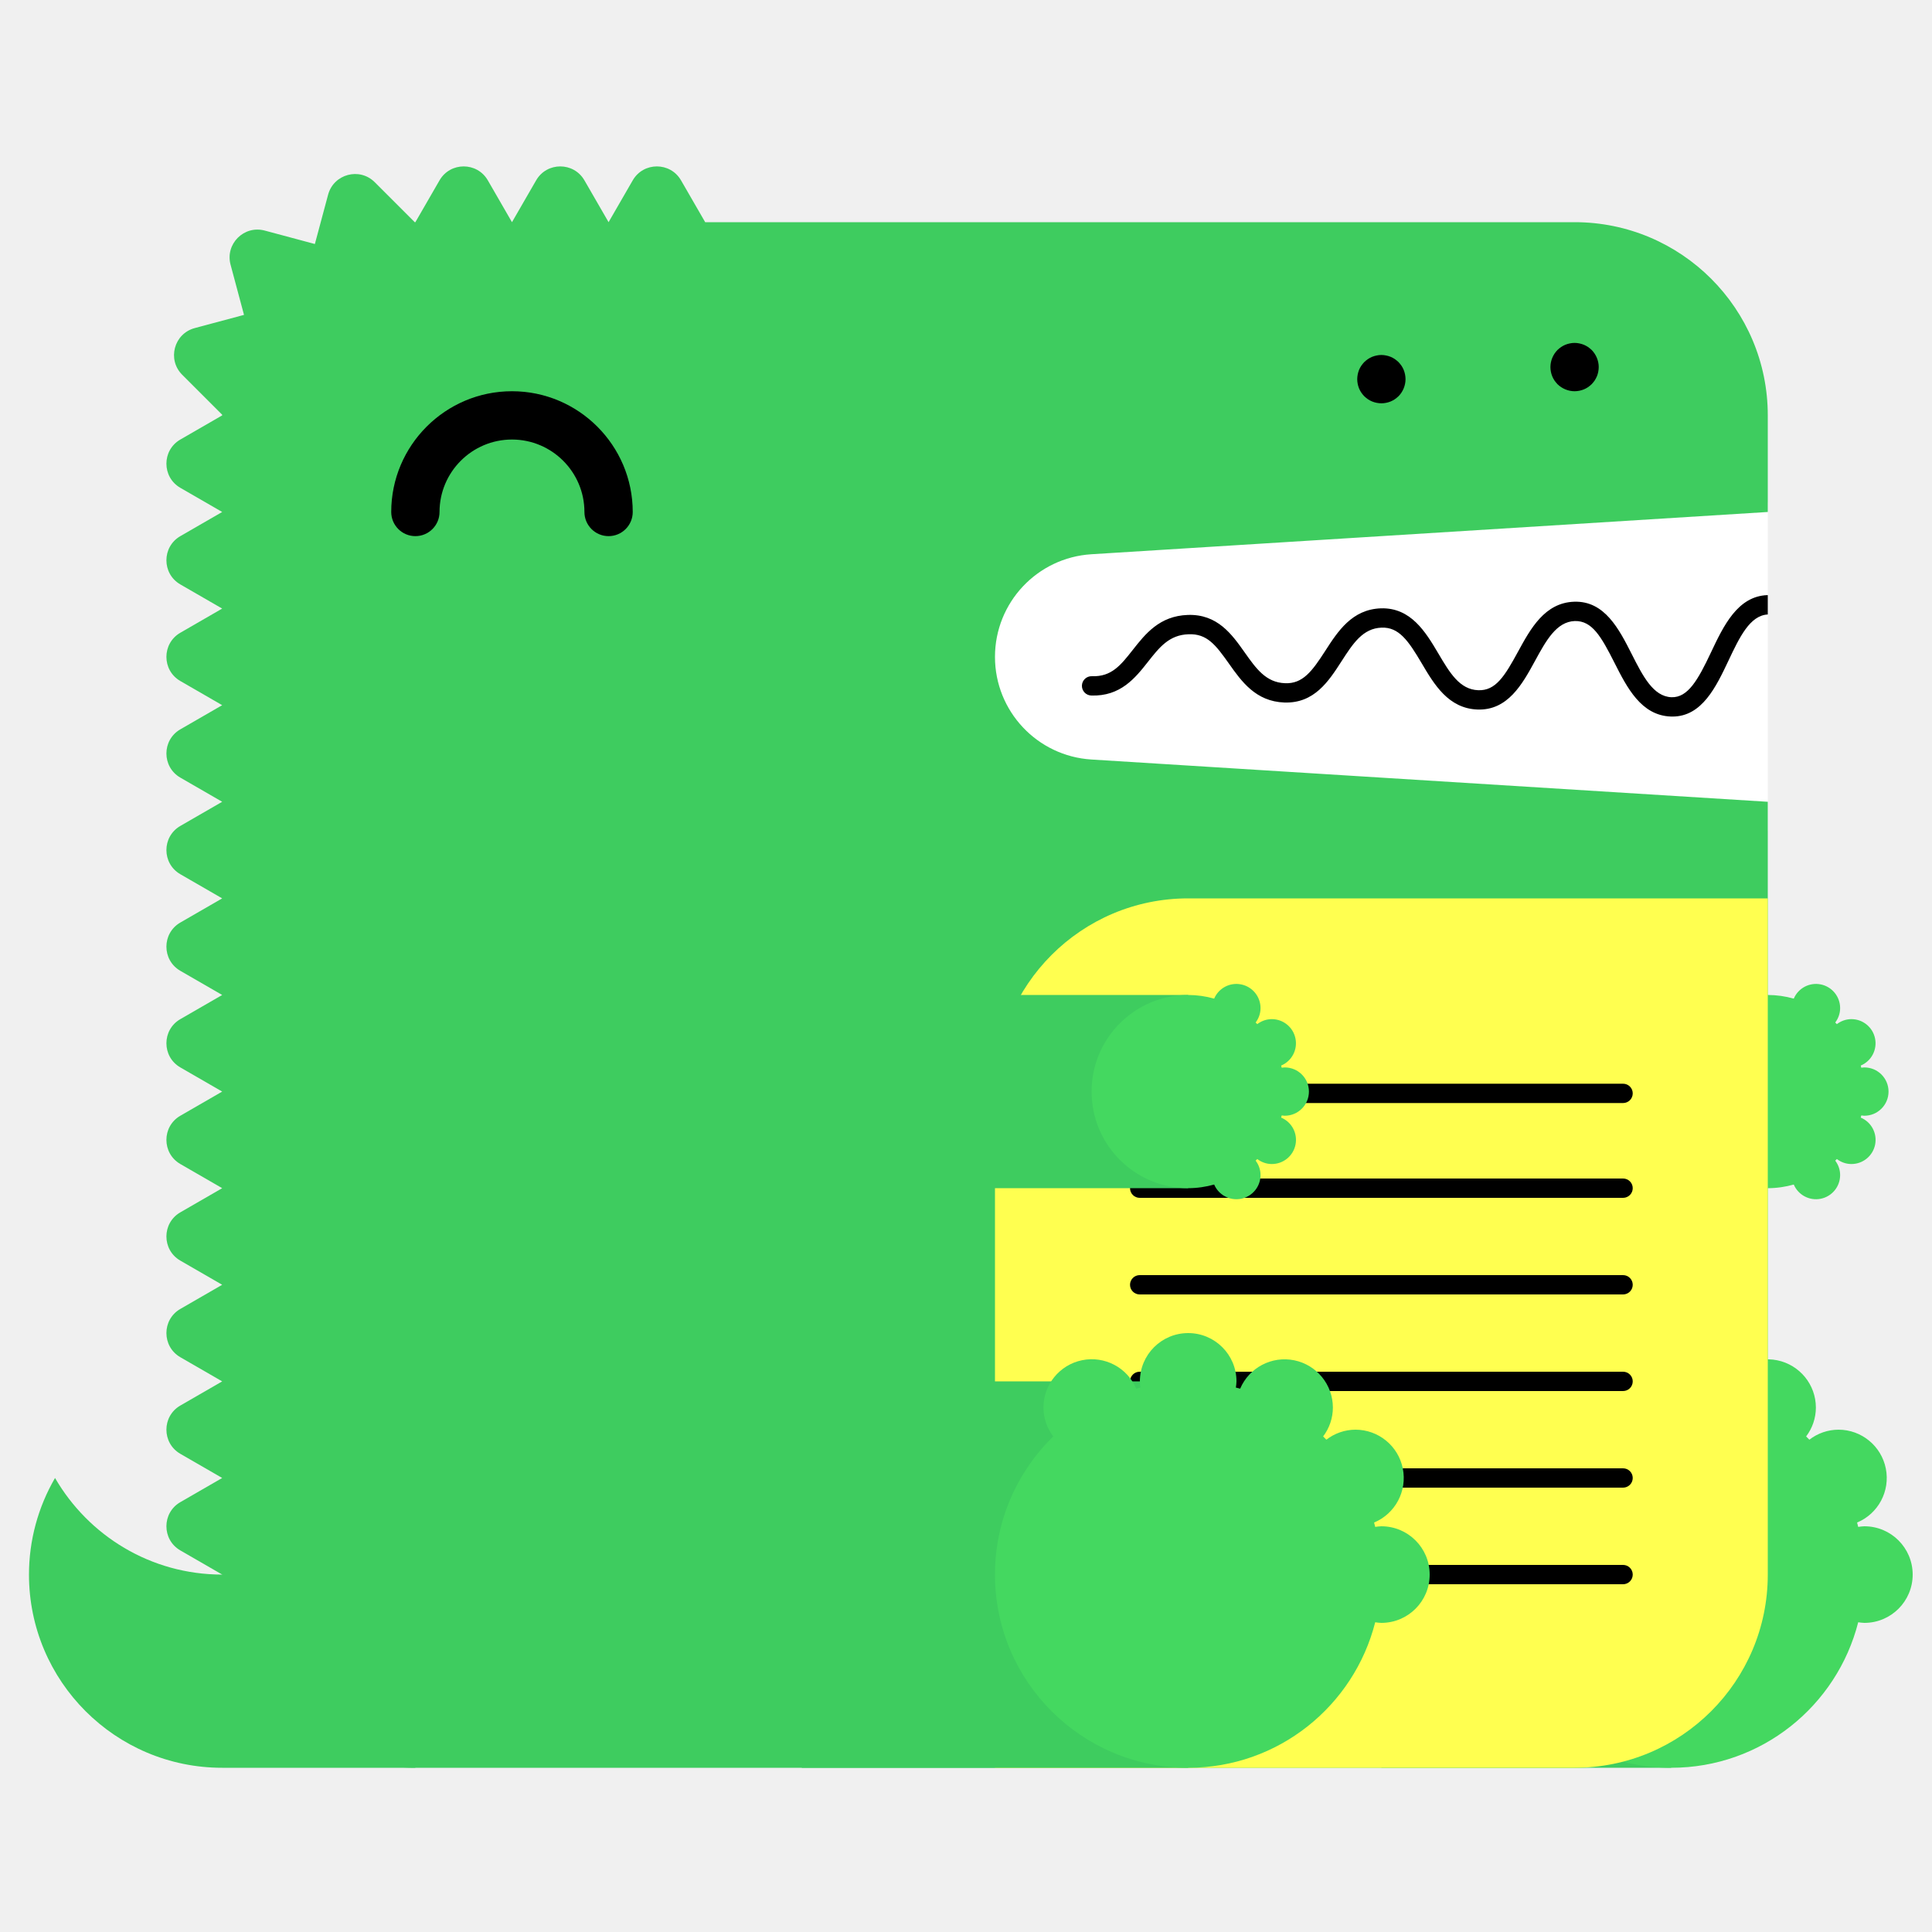
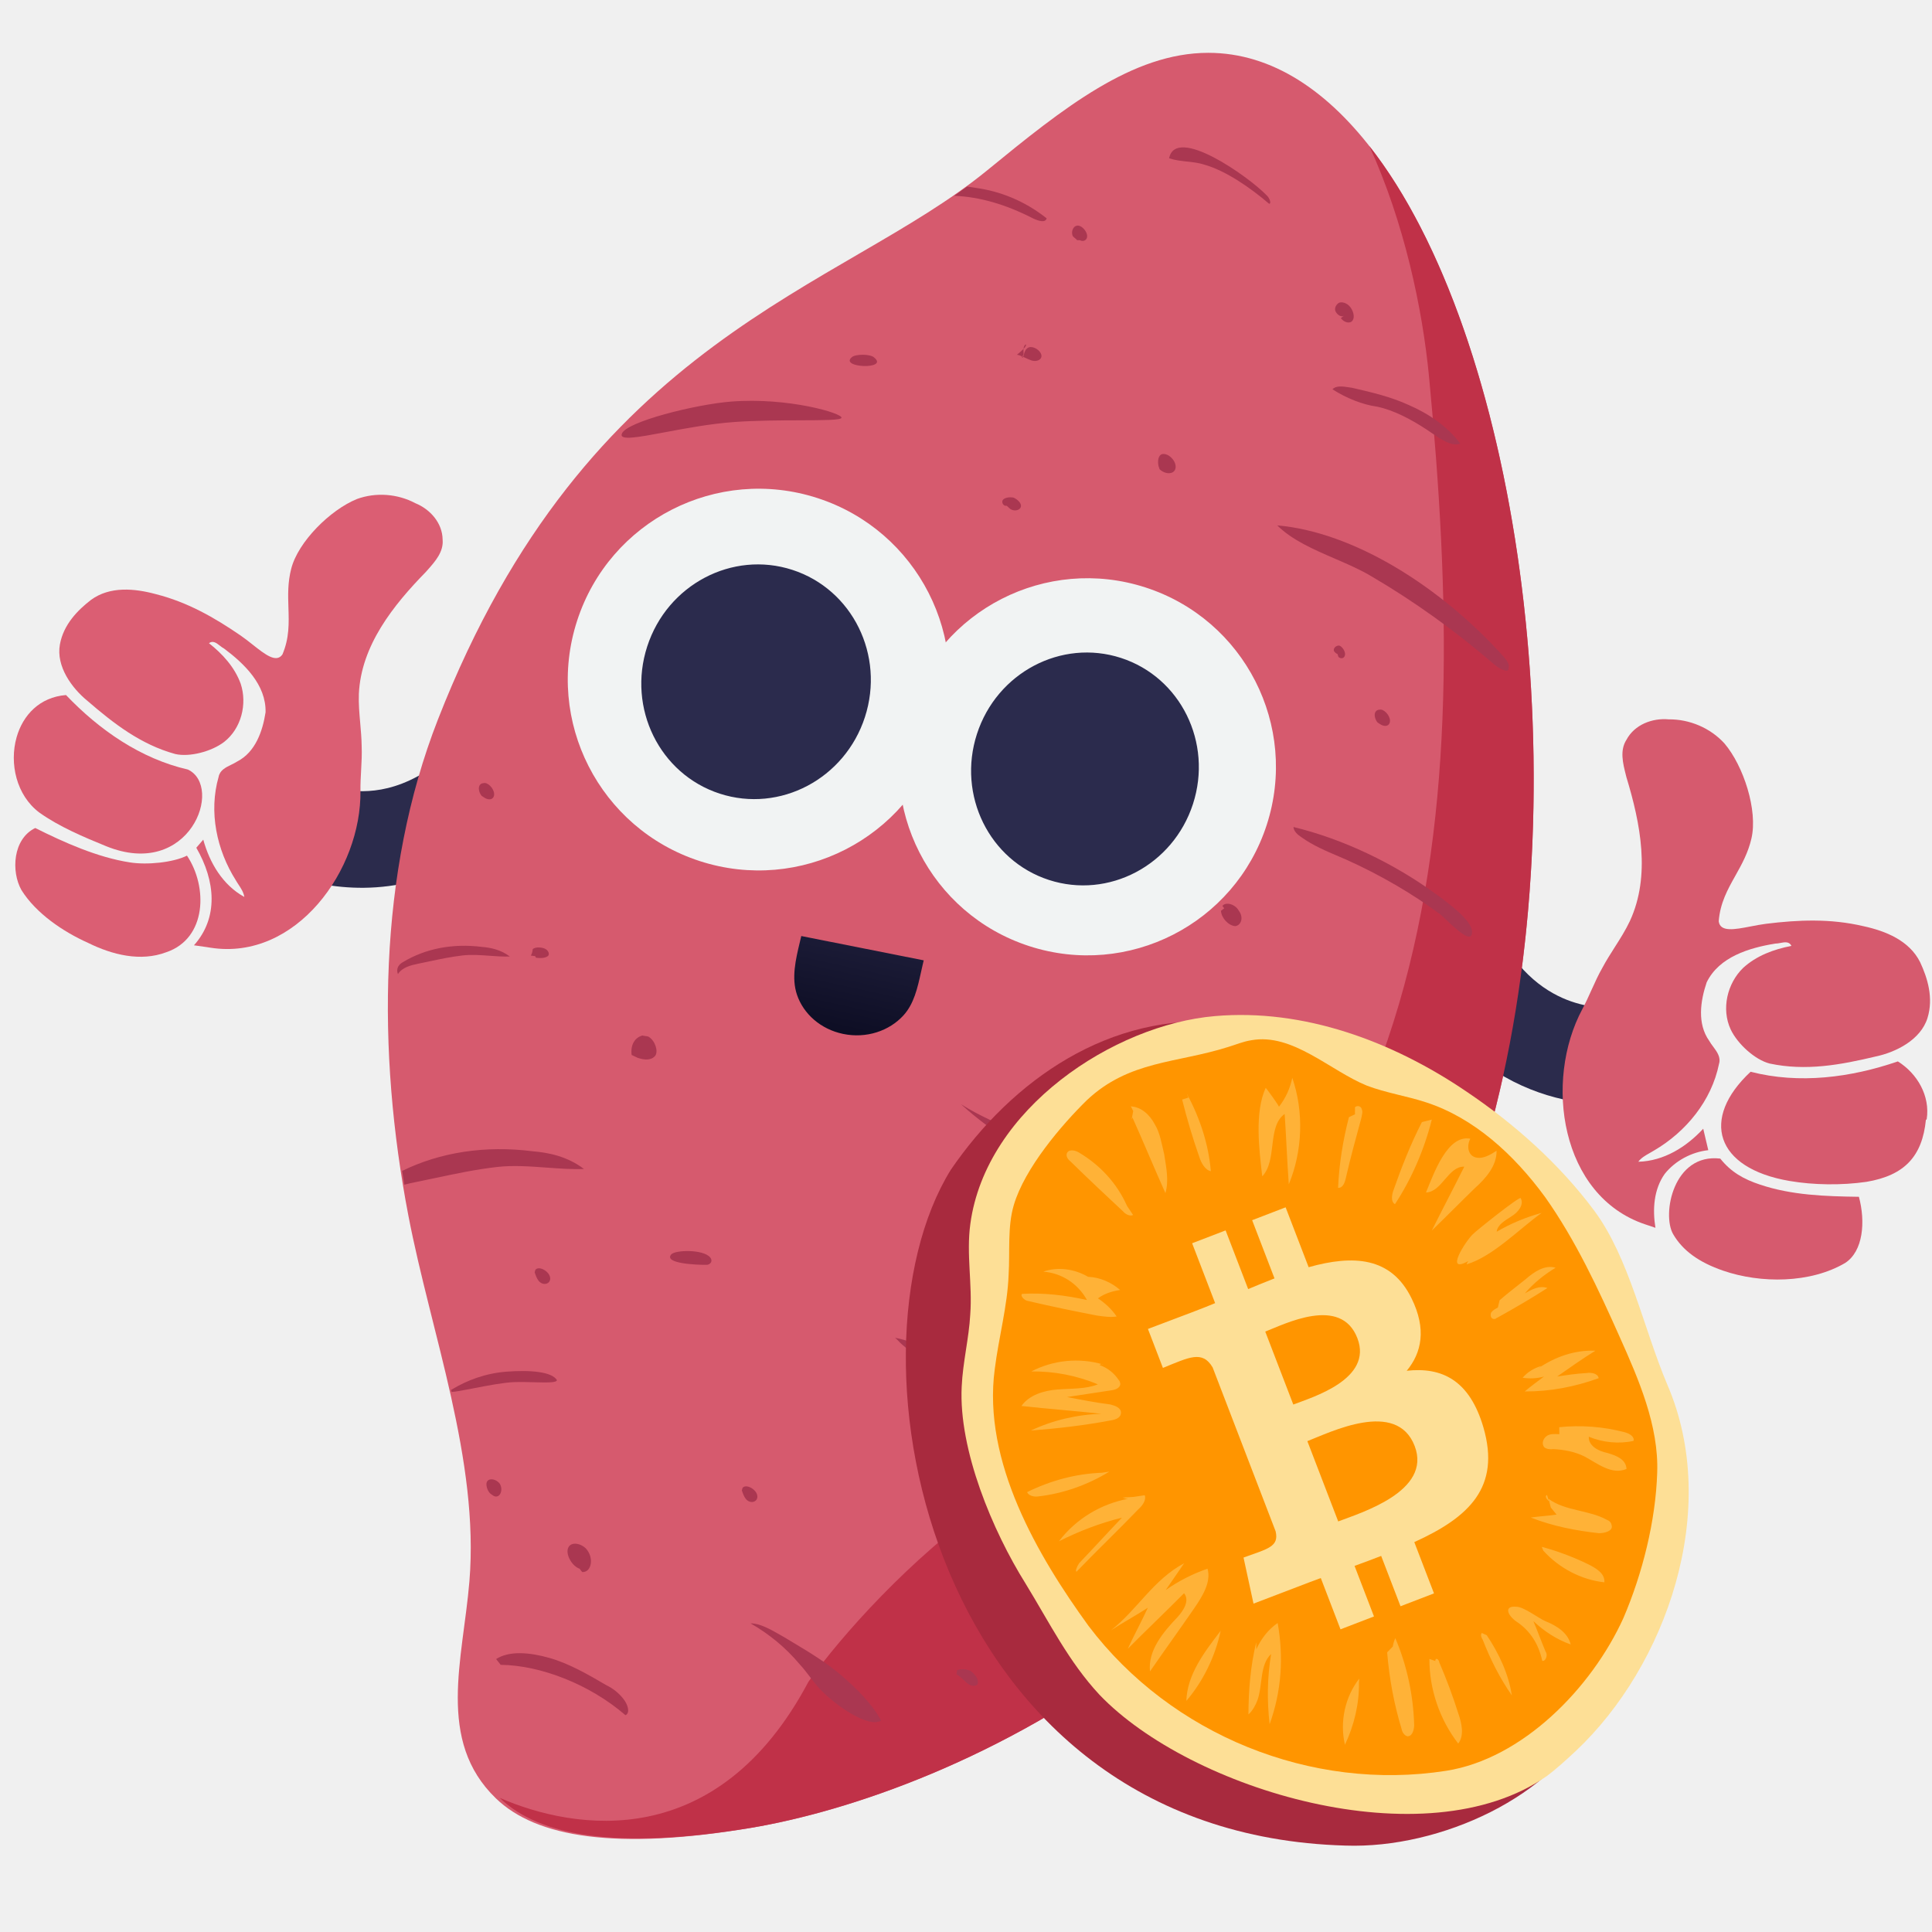
- <svg xmlns="http://www.w3.org/2000/svg" width="200" height="200" viewBox="0 0 200 200">
-   <g fill="none" fill-rule="evenodd">
-     <path fill="#FFF" d="M99 52h84v34H99z" />
-     <path d="M23 163c-7.398 0-13.843-4.027-17.303-10A19.886 19.886 0 0 0 3 163c0 11.046 8.954 20 20 20h20v-20H23z" fill="#3ECC5F" />
-     <path d="M112.98 57.376L183 53V43c0-11.046-8.954-20-20-20H73l-2.5-4.33c-1.112-1.925-3.889-1.925-5 0L63 23l-2.5-4.33c-1.111-1.925-3.889-1.925-5 0L53 23l-2.5-4.33c-1.111-1.925-3.889-1.925-5 0L43 23c-.022 0-.042.003-.065.003l-4.142-4.141c-1.57-1.571-4.252-.853-4.828 1.294l-1.369 5.104-5.192-1.392c-2.148-.575-4.111 1.389-3.535 3.536l1.39 5.193-5.102 1.367c-2.148.576-2.867 3.259-1.296 4.83l4.142 4.142c0 .021-.003.042-.003.064l-4.33 2.5c-1.925 1.111-1.925 3.889 0 5L23 53l-4.33 2.5c-1.925 1.111-1.925 3.889 0 5L23 63l-4.33 2.5c-1.925 1.111-1.925 3.889 0 5L23 73l-4.33 2.5c-1.925 1.111-1.925 3.889 0 5L23 83l-4.33 2.5c-1.925 1.111-1.925 3.889 0 5L23 93l-4.33 2.5c-1.925 1.111-1.925 3.889 0 5L23 103l-4.33 2.5c-1.925 1.111-1.925 3.889 0 5L23 113l-4.33 2.5c-1.925 1.111-1.925 3.889 0 5L23 123l-4.33 2.5c-1.925 1.111-1.925 3.889 0 5L23 133l-4.33 2.5c-1.925 1.111-1.925 3.889 0 5L23 143l-4.33 2.5c-1.925 1.111-1.925 3.889 0 5L23 153l-4.33 2.5c-1.925 1.111-1.925 3.889 0 5L23 163c0 11.046 8.954 20 20 20h120c11.046 0 20-8.954 20-20V83l-70.02-4.376A10.645 10.645 0 0 1 103 68c0-5.621 4.37-10.273 9.98-10.624" fill="#3ECC5F" />
-     <path fill="#3ECC5F" d="M143 183h30v-40h-30z" />
-     <path d="M193 158c-.219 0-.428.037-.639.064-.038-.15-.074-.301-.116-.451A5 5 0 0 0 190.32 148a4.96 4.96 0 0 0-3.016 1.036 26.531 26.531 0 0 0-.335-.336 4.955 4.955 0 0 0 1.011-2.987 5 5 0 0 0-9.599-1.959c-.148-.042-.297-.077-.445-.115.027-.211.064-.42.064-.639a5 5 0 0 0-5-5 5 5 0 0 0-5 5c0 .219.037.428.064.639-.148.038-.297.073-.445.115a4.998 4.998 0 0 0-9.599 1.959c0 1.125.384 2.151 1.011 2.987-3.717 3.632-6.031 8.693-6.031 14.3 0 11.046 8.954 20 20 20 9.339 0 17.16-6.41 19.361-15.064.211.027.42.064.639.064a5 5 0 0 0 5-5 5 5 0 0 0-5-5" fill="#44D860" />
-     <path fill="#3ECC5F" d="M153 123h30v-20h-30z" />
-     <path d="M193 115.5a2.5 2.5 0 1 0 0-5c-.109 0-.214.019-.319.032-.02-.075-.037-.15-.058-.225a2.501 2.501 0 0 0-.963-4.807c-.569 0-1.088.197-1.508.518a6.653 6.653 0 0 0-.168-.168c.314-.417.506-.931.506-1.494a2.5 2.5 0 0 0-4.8-.979A9.987 9.987 0 0 0 183 103c-5.522 0-10 4.478-10 10s4.478 10 10 10c.934 0 1.833-.138 2.69-.377a2.5 2.5 0 0 0 4.8-.979c0-.563-.192-1.077-.506-1.494.057-.055.113-.111.168-.168.42.321.939.518 1.508.518a2.5 2.5 0 0 0 .963-4.807c.021-.074.038-.15.058-.225.105.013.21.032.319.032" fill="#44D860" />
-     <path d="M63 55.5a2.5 2.5 0 0 1-2.5-2.5c0-4.136-3.364-7.5-7.5-7.5s-7.5 3.364-7.5 7.5a2.5 2.5 0 1 1-5 0c0-6.893 5.607-12.5 12.5-12.5S65.5 46.107 65.5 53a2.5 2.5 0 0 1-2.5 2.5" fill="#000" />
-     <path d="M103 183h60c11.046 0 20-8.954 20-20V93h-60c-11.046 0-20 8.954-20 20v70z" fill="#FFFF50" />
-     <path d="M168.02 124h-50.04a1 1 0 1 1 0-2h50.04a1 1 0 1 1 0 2m0 20h-50.04a1 1 0 1 1 0-2h50.04a1 1 0 1 1 0 2m0 20h-50.04a1 1 0 1 1 0-2h50.04a1 1 0 1 1 0 2m0-49.814h-50.04a1 1 0 1 1 0-2h50.04a1 1 0 1 1 0 2m0 19.814h-50.04a1 1 0 1 1 0-2h50.04a1 1 0 1 1 0 2m0 20h-50.04a1 1 0 1 1 0-2h50.04a1 1 0 1 1 0 2M183 61.611c-.012 0-.022-.006-.034-.005-3.09.105-4.552 3.196-5.842 5.923-1.346 2.85-2.387 4.703-4.093 4.647-1.889-.068-2.969-2.202-4.113-4.46-1.314-2.594-2.814-5.536-5.963-5.426-3.046.104-4.513 2.794-5.807 5.167-1.377 2.528-2.314 4.065-4.121 3.994-1.927-.07-2.951-1.805-4.136-3.813-1.321-2.236-2.848-4.75-5.936-4.664-2.994.103-4.465 2.385-5.763 4.4-1.373 2.13-2.335 3.428-4.165 3.351-1.973-.07-2.992-1.51-4.171-3.177-1.324-1.873-2.816-3.993-5.895-3.89-2.928.1-4.399 1.97-5.696 3.618-1.232 1.564-2.194 2.802-4.229 2.724a1 1 0 0 0-.072 2c3.017.101 4.545-1.8 5.872-3.487 1.177-1.496 2.193-2.787 4.193-2.855 1.926-.082 2.829 1.115 4.195 3.045 1.297 1.834 2.769 3.914 5.731 4.021 3.103.104 4.596-2.215 5.918-4.267 1.182-1.834 2.202-3.417 4.15-3.484 1.793-.067 2.769 1.35 4.145 3.681 1.297 2.197 2.766 4.686 5.787 4.796 3.125.108 4.634-2.62 5.949-5.035 1.139-2.088 2.214-4.06 4.119-4.126 1.793-.042 2.728 1.595 4.111 4.33 1.292 2.553 2.757 5.445 5.825 5.556l.169.003c3.064 0 4.518-3.075 5.805-5.794 1.139-2.41 2.217-4.68 4.067-4.773v-2z" fill="#000" />
-     <path fill="#3ECC5F" d="M83 183h40v-40H83z" />
-     <path d="M143 158c-.219 0-.428.037-.639.064-.038-.15-.074-.301-.116-.451A5 5 0 0 0 140.32 148a4.96 4.96 0 0 0-3.016 1.036 26.531 26.531 0 0 0-.335-.336 4.955 4.955 0 0 0 1.011-2.987 5 5 0 0 0-9.599-1.959c-.148-.042-.297-.077-.445-.115.027-.211.064-.42.064-.639a5 5 0 0 0-5-5 5 5 0 0 0-5 5c0 .219.037.428.064.639-.148.038-.297.073-.445.115a4.998 4.998 0 0 0-9.599 1.959c0 1.125.384 2.151 1.011 2.987-3.717 3.632-6.031 8.693-6.031 14.3 0 11.046 8.954 20 20 20 9.339 0 17.16-6.41 19.361-15.064.211.027.42.064.639.064a5 5 0 0 0 5-5 5 5 0 0 0-5-5" fill="#44D860" />
-     <path fill="#3ECC5F" d="M83 123h40v-20H83z" />
-     <path d="M133 115.5a2.5 2.5 0 1 0 0-5c-.109 0-.214.019-.319.032-.02-.075-.037-.15-.058-.225a2.501 2.501 0 0 0-.963-4.807c-.569 0-1.088.197-1.508.518a6.653 6.653 0 0 0-.168-.168c.314-.417.506-.931.506-1.494a2.5 2.5 0 0 0-4.8-.979A9.987 9.987 0 0 0 123 103c-5.522 0-10 4.478-10 10s4.478 10 10 10c.934 0 1.833-.138 2.69-.377a2.5 2.5 0 0 0 4.8-.979c0-.563-.192-1.077-.506-1.494.057-.055.113-.111.168-.168.42.321.939.518 1.508.518a2.5 2.5 0 0 0 .963-4.807c.021-.074.038-.15.058-.225.105.013.21.032.319.032" fill="#44D860" />
-     <path d="M143 41.75c-.16 0-.33-.02-.49-.05a2.52 2.52 0 0 1-.47-.14c-.15-.06-.29-.14-.431-.23-.13-.09-.259-.2-.38-.31-.109-.12-.219-.24-.309-.38s-.17-.28-.231-.43a2.619 2.619 0 0 1-.189-.96c0-.16.02-.33.05-.49.03-.16.08-.31.139-.47.061-.15.141-.29.231-.43.09-.13.2-.26.309-.38.121-.11.25-.22.38-.31.141-.09.281-.17.431-.23.149-.06.31-.11.47-.14.32-.07.65-.07.98 0 .159.03.32.08.47.14.149.06.29.14.43.23.13.09.259.2.38.31.11.12.22.25.31.38.09.14.17.28.23.43.06.16.11.31.14.47.029.16.05.33.05.49 0 .66-.271 1.31-.73 1.77-.121.11-.25.22-.38.31-.14.09-.281.17-.43.23a2.565 2.565 0 0 1-.96.19m20-1.25c-.66 0-1.3-.27-1.771-.73a3.802 3.802 0 0 1-.309-.38c-.09-.14-.17-.28-.231-.43a2.619 2.619 0 0 1-.189-.96c0-.66.27-1.3.729-1.77.121-.11.25-.22.38-.31.141-.09.281-.17.431-.23.149-.06.31-.11.47-.14.32-.07.66-.07.98 0 .159.03.32.08.47.14.149.06.29.14.43.23.13.09.259.2.38.31.459.47.73 1.11.73 1.77 0 .16-.021.33-.05.49-.03.16-.08.32-.14.47-.07.15-.14.29-.23.43-.09.13-.2.26-.31.38-.121.11-.25.22-.38.31-.14.09-.281.17-.43.23a2.565 2.565 0 0 1-.96.19" fill="#000" />
+ <svg xmlns="http://www.w3.org/2000/svg" width="140" height="140" viewBox="0 0 140 140" fill="none">
+   <g clip-path="url(#clip0_358_1265)">
+     <path fill-rule="evenodd" clip-rule="evenodd" d="M21.153 56.166C20.637 55.983 19.979 55.752 19.347 55.606L17.765 62.425C17.955 62.469 18.253 62.565 18.817 62.765C18.89 62.79 18.967 62.818 19.047 62.846C19.52 63.014 20.108 63.224 20.737 63.42C22.23 63.888 24.157 64.355 26.376 64.332C31.059 64.284 36.109 62.079 41.068 55.778L35.566 51.449C31.645 56.433 28.458 57.311 26.304 57.333C25.104 57.345 23.96 57.094 22.828 56.74C22.338 56.587 21.889 56.427 21.414 56.258C21.328 56.228 21.241 56.197 21.153 56.166Z" fill="#2B2B4C" />
+     <path d="M30.1 36.465C28.806 35.776 27.229 35.659 25.858 36.163C23.937 36.947 21.605 39.25 21.103 41.211C20.842 42.217 20.872 43.137 20.901 44.04C20.937 45.15 20.972 46.236 20.465 47.426C20.018 48.064 19.216 47.43 18.307 46.711C18.026 46.489 17.735 46.258 17.44 46.055C15.544 44.754 13.602 43.64 11.302 43.056C9.756 42.636 7.966 42.467 6.599 43.467C5.639 44.205 4.603 45.249 4.341 46.699C4.052 48.291 5.213 49.865 6.317 50.77C8.252 52.443 10.206 53.953 12.697 54.638C13.731 54.88 15.33 54.457 16.229 53.772C17.484 52.804 17.93 51.017 17.44 49.543C17.007 48.35 16.125 47.382 15.142 46.608C15.428 46.392 15.686 46.594 15.934 46.788L15.935 46.789C16.035 46.868 16.134 46.945 16.232 46.993C17.704 48.093 19.29 49.618 19.244 51.615C19.032 52.988 18.505 54.503 17.2 55.174C17.066 55.263 16.913 55.338 16.758 55.413C16.348 55.613 15.931 55.817 15.841 56.296C15.114 58.833 15.703 61.594 17.085 63.783C17.146 63.891 17.215 63.995 17.284 64.1C17.467 64.378 17.651 64.657 17.705 64.996C16.134 64.13 15.191 62.523 14.729 60.844C14.558 61.038 14.392 61.234 14.225 61.43C15.621 63.844 15.841 66.5 14.055 68.5C14.219 68.524 14.832 68.607 14.996 68.633C15.083 68.647 15.171 68.662 15.259 68.675C21.445 69.642 26.203 63.041 26.12 57.289C26.114 56.803 26.141 56.316 26.168 55.827C26.2 55.235 26.233 54.64 26.207 54.044C26.2 53.501 26.152 52.959 26.104 52.415L26.104 52.411C26.041 51.704 25.978 50.995 26.005 50.281C26.166 46.771 28.505 43.852 30.866 41.437C30.906 41.392 30.947 41.346 30.988 41.299C31.533 40.685 32.155 39.984 32.074 39.104C32.06 37.892 31.169 36.901 30.1 36.465Z" fill="#DB5E73" />
+     <path fill-rule="evenodd" clip-rule="evenodd" d="M4.782 50.365C7.195 52.894 10.189 54.978 13.618 55.765C16.229 57 13.749 63.783 7.683 61.315C6.072 60.659 4.27 59.898 2.843 58.876C1.191 57.632 0.665 55.327 1.203 53.427C1.656 51.83 2.861 50.519 4.782 50.365Z" fill="#DB5E73" />
+     <path fill-rule="evenodd" clip-rule="evenodd" d="M9.402 62.491C7.066 62.13 4.639 61.045 2.555 60C0.924 60.791 0.797 63.156 1.555 64.5C2.616 66.197 4.592 67.524 6.387 68.327C8.136 69.19 10.186 69.707 12.055 69C14.996 68 15.059 64.249 13.549 62.002C12.555 62.5 10.665 62.694 9.402 62.491Z" fill="#DB5E73" />
+     <path d="M71.555 12.328C77.055 7.828 82.056 3.828 87.556 3.828C106.056 3.828 116.435 48.221 108.378 80.283C98.993 117.633 68.41 130.098 54.417 132.454C44.639 134.1 38.862 133.141 35.936 130.318C31.599 126.134 33.545 120.262 34.015 114.593C34.742 105.807 31.233 96.62 29.595 88.099C27.312 76.229 27.382 63.268 31.734 52.138C42.608 24.328 60.88 21.062 71.555 12.328Z" fill="#D65A6E" />
+     <path fill-rule="evenodd" clip-rule="evenodd" d="M117.1 72.998C117.099 72.998 117.097 72.998 117.692 76.447C118.288 79.896 118.286 79.897 118.284 79.897L118.28 79.898L118.271 79.899L118.252 79.902L118.206 79.91C118.171 79.915 118.129 79.921 118.08 79.928C117.983 79.941 117.858 79.956 117.708 79.97C117.407 79.998 117.003 80.024 116.515 80.023C115.543 80.023 114.212 79.922 112.699 79.526C109.606 78.716 105.896 76.699 103.084 72.176L109.028 68.48C110.78 71.297 112.889 72.34 114.472 72.754C115.298 72.971 116.02 73.023 116.517 73.023C116.763 73.023 116.947 73.011 117.051 73.001C117.103 72.996 117.134 72.992 117.143 72.991C117.147 72.99 117.146 72.99 117.138 72.992L117.122 72.994L117.111 72.996L117.104 72.997L117.1 72.998Z" fill="#2B2B4C" />
+     <path d="M58.587 121.86C51.979 134.321 41.668 132.65 36.208 130.279C39.108 133.083 44.817 134.047 54.459 132.446C68.471 130.073 99.002 117.595 108.378 80.282C114.52 55.839 109.947 24.229 99.23 10.586C101.753 16.112 103.084 22.371 103.556 27.328C106.557 58.828 105.314 89.802 71.852 108.756C65.852 113.011 60.974 118.533 58.587 121.86Z" fill="#C03148" />
+     <path fill-rule="evenodd" clip-rule="evenodd" d="M91.965 14.766C92.148 14.762 92.004 14.329 91.749 14.117C90.46 12.792 85.203 9.064 84.717 11.47C85.152 11.614 85.581 11.66 86.011 11.706C86.44 11.752 86.87 11.797 87.304 11.941C88.853 12.389 90.624 13.617 91.965 14.766ZM75.847 15.824C75.743 16.175 75.246 16.011 74.808 15.802C72.883 14.817 70.979 14.258 69.146 14.19C69.465 13.968 69.778 13.744 70.087 13.517C70.326 13.55 70.543 13.585 70.73 13.618C72.389 13.846 74.192 14.507 75.847 15.824ZM32.72 100.866C32.989 100.858 33.596 100.741 34.307 100.603C35.299 100.411 36.493 100.18 37.25 100.154C37.719 100.137 38.232 100.15 38.703 100.163C39.606 100.186 40.356 100.205 40.356 100.005C39.983 99.4 38.451 99.264 36.701 99.396C35.145 99.513 33.796 100.057 32.839 100.631C32.777 100.664 32.726 100.693 32.687 100.718C32.698 100.768 32.709 100.817 32.72 100.866ZM29.3 85.848C29.585 85.771 29.875 85.708 30.158 85.652C30.641 85.555 31.121 85.453 31.601 85.351C33.039 85.046 34.478 84.741 36.015 84.564C37.176 84.431 38.4 84.52 39.608 84.609H39.608H39.608H39.608H39.608H39.608H39.608H39.608H39.608H39.608H39.609H39.609H39.609H39.609H39.609H39.609H39.609H39.609H39.609H39.609H39.609H39.61H39.61H39.61H39.61H39.61H39.61H39.61H39.61H39.61H39.611H39.611H39.611C40.534 84.676 41.447 84.743 42.315 84.708C41.129 83.802 39.758 83.52 38.614 83.427C35.14 82.984 31.884 83.504 29.141 84.849C29.192 85.183 29.245 85.516 29.3 85.848ZM103.383 31.129C102.236 30.375 100.997 29.724 99.791 29.468C98.762 29.329 97.574 28.862 96.555 28.211C96.816 27.924 97.307 27.999 97.773 28.071L97.773 28.071L97.773 28.071L97.773 28.071L97.773 28.071L97.773 28.071C97.839 28.081 97.904 28.091 97.969 28.1L98.113 28.133C99.399 28.431 100.797 28.755 102.084 29.349C103.55 29.984 104.896 30.909 105.815 32.145C105.216 32.383 104.434 31.847 103.7 31.345C103.593 31.271 103.487 31.199 103.383 31.129ZM109.325 48.416C109.345 48.807 108.69 48.494 108.309 48.176C105.444 45.694 102.414 43.54 99.404 41.777C98.618 41.299 97.691 40.898 96.748 40.49C95.209 39.825 93.628 39.142 92.555 38.072C98.052 38.547 104.365 42.459 109.011 47.641C109.207 47.898 109.402 48.154 109.325 48.416ZM97.561 62.296C97.376 62.215 97.191 62.136 97.005 62.057C96.076 61.662 95.147 61.267 94.335 60.688C94.025 60.49 93.749 60.239 93.729 59.928C97.317 60.798 100.998 62.547 104.119 64.834L104.198 64.892C104.98 65.468 106.654 66.701 106.669 67.503C106.699 68.45 105.547 67.359 104.794 66.647L104.794 66.647L104.793 66.646C104.64 66.501 104.504 66.372 104.397 66.279C102.328 64.737 99.935 63.361 97.561 62.296ZM73.568 82.952C72.178 82.093 70.841 81.11 69.642 80.021C70.981 80.862 72.418 81.473 73.846 82.079L73.846 82.079C74.978 82.56 76.104 83.038 77.171 83.627C79.623 85.011 82.019 87.189 82.439 89.957C81.489 89.327 80.801 88.553 80.099 87.764C79.591 87.192 79.075 86.612 78.448 86.074C77.376 85.166 76.123 84.442 74.878 83.722C74.438 83.468 73.998 83.214 73.568 82.952ZM29.232 69.699C30.829 68.743 32.807 68.346 34.937 68.618C35.557 68.668 36.299 68.821 36.942 69.312C36.471 69.331 35.976 69.294 35.475 69.258C34.821 69.21 34.157 69.162 33.529 69.234C32.696 69.33 31.916 69.495 31.137 69.66L31.137 69.66C30.877 69.715 30.617 69.77 30.355 69.823C29.774 69.94 29.135 70.1 28.837 70.588C28.667 70.13 28.946 69.852 29.232 69.699ZM60.978 30.276C61.075 29.958 57.139 28.776 52.977 29.1C50.43 29.299 45.349 30.56 45.057 31.44C44.89 31.94 46.241 31.686 48.185 31.322C49.659 31.045 51.473 30.704 53.227 30.579C54.804 30.467 56.553 30.462 57.991 30.457C59.672 30.451 60.926 30.448 60.978 30.276ZM72.125 105.662C72.726 105.476 73.674 106.11 74.314 106.707C76.42 108.495 80.293 112.599 80.369 115.256C80.168 115.019 79.707 114.4 79.099 113.583L79.098 113.582L79.098 113.581C76.963 110.712 73.014 105.407 72.125 105.662ZM60.992 121.425C59.869 120.463 58.673 119.746 57.5 119.043C57.273 118.906 57.046 118.771 56.822 118.634C56.746 118.591 56.67 118.548 56.594 118.504L56.594 118.504C55.843 118.075 55.055 117.624 54.391 117.637C55.711 118.395 56.921 119.373 57.961 120.615C58.219 120.893 58.448 121.194 58.677 121.494L58.678 121.494L58.678 121.494C58.907 121.795 59.136 122.095 59.394 122.373C60.428 123.485 62.899 125.265 63.845 124.679C63.236 123.515 62.078 122.362 60.992 121.425ZM45.324 124.29C42.709 122.029 39.143 120.67 36.281 120.64L35.952 120.222C36.889 119.611 38.35 119.727 39.797 120.135C41.243 120.543 42.602 121.335 43.961 122.128C44.439 122.361 44.842 122.687 45.171 123.104C45.501 123.521 45.681 124.123 45.324 124.29ZM100.005 52.474C100.384 52.728 100.743 52.59 100.723 52.198C100.703 51.806 100.251 51.336 99.951 51.429C99.585 51.437 99.488 51.918 99.815 52.347L100.005 52.474ZM35.807 57.519C35.827 57.911 35.468 58.049 35.089 57.795L34.899 57.669C34.572 57.239 34.669 56.758 35.035 56.751C35.335 56.657 35.786 57.128 35.807 57.519ZM97.16 23.055C97.421 23.398 97.853 23.477 98.022 23.212C98.191 22.947 98.047 22.514 97.851 22.257C97.589 21.913 97.158 21.835 96.982 21.969C96.805 22.104 96.695 22.324 96.767 22.54C96.905 22.842 97.218 23.01 97.394 22.876L97.16 23.055ZM97.468 47.38C97.481 47.641 97.246 47.82 96.991 47.608L96.919 47.391C96.795 47.35 96.729 47.264 96.664 47.178C96.592 46.962 96.826 46.783 97.009 46.779C97.192 46.776 97.454 47.119 97.468 47.38ZM88.711 65.82L88.476 65.999C88.503 66.521 89.02 67.077 89.51 67.111C89.934 67.058 90.149 66.487 89.756 65.973C89.488 65.499 88.808 65.338 88.58 65.648L88.711 65.82ZM88.98 81.137C88.673 81.1 88.228 80.76 88.273 80.454L87.973 80.548C87.888 80.07 87.867 79.678 87.971 79.328C88.134 78.932 88.558 78.88 88.938 79.134C89.441 79.429 89.533 80.037 89.436 80.518C89.391 80.824 89.222 81.089 88.98 81.137ZM66.489 98.395C67.017 98.899 67.68 99.229 68.008 99.203C68.335 99.177 68.089 98.704 67.561 98.2C66.651 97.398 65.66 97.095 64.86 96.94C64.956 97.014 65.04 97.103 65.124 97.192L65.124 97.192C65.208 97.281 65.293 97.37 65.388 97.445L66.489 98.395ZM81.356 100.116C81.166 99.989 80.97 99.732 80.839 99.56L80.636 99.172C80.381 98.959 80.361 98.567 80.602 98.519C80.844 98.471 81.157 98.638 81.354 98.896C81.681 99.325 81.78 100.064 81.356 100.116ZM82.103 109.861C81.686 109.786 81.36 109.259 81.434 108.908C81.358 108.823 81.323 108.662 81.364 108.526C81.481 108.436 81.54 108.391 81.722 108.388C82.029 108.425 82.474 108.765 82.618 109.197C82.763 109.63 82.476 109.985 82.103 109.861ZM69.834 121.744C69.677 121.592 69.52 121.441 69.311 121.329L69.356 121.023C69.656 120.929 70.022 120.922 70.336 121.09C70.715 121.344 70.984 121.818 70.814 122.083C70.638 122.217 70.331 122.179 70.076 121.967C69.991 121.896 69.913 121.82 69.834 121.744ZM73.12 36.803C73.357 37.068 73.841 37.038 73.96 36.768C74.078 36.497 73.742 36.189 73.445 36.059C73.119 35.997 72.733 36.07 72.645 36.273C72.585 36.408 72.695 36.698 72.951 36.649L73.12 36.803ZM90.212 93.772C90.133 93.773 90.097 93.927 90.194 94.055C90.26 94.141 90.338 94.183 90.417 94.225C90.495 94.267 90.573 94.308 90.639 94.394C90.808 94.129 90.912 93.779 90.768 93.346C90.689 92.999 90.179 92.574 89.944 92.753C89.709 92.932 89.912 93.32 90.115 93.708L90.212 93.772ZM53.756 107.995C53.828 108.212 53.901 108.428 54.032 108.6C54.359 109.029 54.959 108.842 54.874 108.365C54.788 107.887 54.036 107.51 53.808 107.82L53.756 107.995ZM39.019 92.797C38.888 92.626 38.816 92.409 38.744 92.193L38.796 92.018C39.024 91.708 39.775 92.085 39.861 92.563C39.947 93.04 39.346 93.227 39.019 92.797ZM51.231 91.655C51.498 91.623 51.677 91.362 51.453 91.106C50.932 90.511 48.913 90.573 48.637 90.903C48.085 91.562 50.468 91.664 51.231 91.655ZM39.736 69.247C39.552 69.44 39.154 69.443 38.842 69.402L38.777 69.285L38.465 69.245C38.564 69.095 38.584 68.934 38.605 68.774C38.782 68.634 39.102 68.621 39.408 68.715C39.713 68.809 39.835 69.096 39.736 69.247ZM63.349 25.91C63.093 25.65 62.018 25.643 61.737 25.874C60.774 26.667 64.438 26.799 63.349 25.91ZM74.068 25.825C73.934 25.767 73.806 25.721 73.689 25.706C73.687 25.708 73.686 25.709 73.686 25.709L73.687 25.708L73.688 25.707L73.689 25.707C73.716 25.685 73.984 25.475 74.17 25.279C74.16 25.382 74.166 25.496 74.172 25.609C74.179 25.734 74.112 25.79 74.068 25.825ZM74.144 25.858L74.136 25.886L74.127 25.915C74.003 25.874 74.018 25.863 74.062 25.83L74.068 25.825L74.098 25.838L74.144 25.858ZM74.144 25.858L74.165 25.783C74.247 25.49 74.315 25.247 74.576 25.166C74.877 25.072 75.38 25.367 75.459 25.714C75.538 26.061 75.12 26.244 74.748 26.121C74.595 26.07 74.44 25.997 74.29 25.927L74.29 25.927C74.241 25.903 74.192 25.88 74.144 25.858ZM74.321 24.953C74.222 25.029 74.183 25.145 74.17 25.279C74.305 25.137 74.396 25.003 74.321 24.953ZM35.779 108.403C36.217 108.612 36.491 107.996 36.222 107.522C35.895 107.093 35.222 107.063 35.249 107.586C35.263 107.847 35.4 108.149 35.59 108.276L35.779 108.403ZM42.439 112.192C43.075 112.854 42.874 113.963 42.184 113.916L42 113.674C41.476 113.5 41.005 112.712 41.152 112.218C41.298 111.725 41.988 111.772 42.439 112.192ZM46.21 76.656C46.706 76.82 47.196 76.854 47.483 76.5C47.711 76.19 47.488 75.41 46.984 75.115C46.922 75.095 46.846 75.085 46.769 75.076C46.692 75.067 46.615 75.057 46.553 75.037C46.012 75.178 45.673 75.708 45.772 76.447L46.21 76.656ZM84.026 33.999C84.412 34.383 85.085 34.413 85.182 33.932C85.279 33.45 84.697 32.809 84.214 32.906C83.914 32.999 83.875 33.435 83.954 33.782L84.026 33.999ZM78.768 17C78.847 17.347 78.553 17.571 78.239 17.403L78.056 17.407C78.024 17.363 77.96 17.31 77.896 17.257C77.832 17.204 77.769 17.151 77.736 17.108C77.598 16.806 77.761 16.41 78.003 16.362C78.303 16.268 78.689 16.653 78.768 17Z" fill="#AA3751" />
+     <path d="M58.064 67.828C58.053 67.876 58.041 67.923 58.031 67.969C58.008 68.066 57.985 68.162 57.961 68.26C57.658 69.531 57.338 70.867 57.755 72.092C58.222 73.463 59.457 74.58 61.093 74.921C62.779 75.272 64.444 74.704 65.468 73.579C66.231 72.74 66.485 71.593 66.734 70.472C66.774 70.287 66.815 70.103 66.858 69.922C66.883 69.815 66.909 69.705 66.936 69.591L58.064 67.828Z" fill="url(#paint0_linear_358_1265)" />
+     <circle cx="54.973" cy="49.245" r="13.827" transform="rotate(17.9625 54.9727 49.2447)" fill="#F1F3F3" />
+     <circle cx="78.796" cy="55.565" r="13.661" transform="rotate(17.9625 78.7965 55.5653)" fill="#F1F3F3" />
+     <ellipse cx="54.788" cy="49.403" rx="8.293" ry="8.524" transform="rotate(17.9625 54.7879 49.4026)" fill="#2B2B4D" />
+     <ellipse cx="78.621" cy="55.721" rx="8.228" ry="8.457" transform="rotate(17.9625 78.6206 55.7209)" fill="#2B2B4D" />
+     <path d="M97.5 133.738C104.379 133.979 112.728 130.124 115.327 124.387C125.743 101.397 109.881 78.664 91.491 74.541C90.569 74.356 89.699 74.182 88.758 74.093C80.44 73.322 73.369 78.231 68.892 84.777C60.645 98.132 67.347 132.889 97.5 133.738Z" fill="#A82A3E" />
+     <path d="M114.186 126.885C113.511 127.512 112.836 128.139 112.083 128.703C103.286 134.846 86.247 129.69 79.672 122.808C77.432 120.401 76.06 117.6 74.311 114.743C71.933 110.942 69.459 105.069 69.688 100.488C69.77 98.687 70.215 96.978 70.308 95.25C70.472 93.064 70.013 90.9 70.314 88.692C71.447 80.319 80.736 74.249 88.042 73.63C94.45 73.076 100.869 75.427 106.302 79.124C109.713 81.423 113.005 84.336 115.533 87.742C118.061 91.147 119.1 96.275 120.817 100.329C124.742 109.403 120.74 120.72 114.186 126.885Z" fill="#FDDF96" />
+     <path d="M104.792 128.319C95.034 129.843 84.865 125.723 78.883 117.825C75.201 112.75 71.189 105.919 72.082 99.225C72.368 96.921 73.007 94.636 73.089 92.364C73.191 90.69 72.997 88.913 73.461 87.334C74.25 84.649 76.927 81.519 78.755 79.727C81.817 76.838 85.268 77.053 89 75.867C89.535 75.709 90.059 75.476 90.673 75.38C93.663 74.838 96.372 77.579 99.045 78.668C100.45 79.202 101.948 79.42 103.342 79.881C106.788 81 109.69 83.635 111.965 86.746C114.172 89.866 115.809 93.377 117.377 96.899C118.732 99.927 120.211 103.312 120.087 106.721C119.975 110.204 119.027 114.011 117.638 117.252C115.323 122.345 110.309 127.458 104.792 128.319Z" fill="#FF9500" />
+     <path d="M101.084 87.26C100.786 87.088 100.855 86.643 100.944 86.34C101.56 84.579 102.197 82.961 103.034 81.312L103.754 81.13C103.203 83.315 102.298 85.409 101.084 87.26ZM103.333 86.411C103.881 85.096 104.867 82.193 106.547 82.517C106.279 82.992 106.331 83.781 107.028 83.893C107.514 83.964 108.013 83.671 108.446 83.387C108.474 84.47 107.663 85.39 106.886 86.088C105.82 87.12 104.82 88.141 103.753 89.173C104.534 87.605 105.326 86.108 106.107 84.54C104.945 84.499 104.484 86.381 103.333 86.411ZM106.399 91.379C104.647 92.37 106.184 89.963 106.717 89.447C106.95 89.194 110.103 86.686 110.19 86.818C110.465 87.283 110.009 87.86 109.51 88.153C109.078 88.436 108.512 88.739 108.455 89.255C109.453 88.669 110.539 88.214 111.713 87.89C110.059 89.084 108.182 91.036 106.299 91.612C106.232 91.622 106.399 91.379 106.399 91.379ZM86.515 116.575C85.458 118.113 84.39 119.58 83.333 121.117C83.173 119.62 84.262 118.295 85.318 117.192C85.785 116.687 86.219 115.968 85.801 115.452C84.446 116.818 83.079 118.112 81.724 119.478C82.182 118.466 82.717 117.515 83.175 116.504C82.309 117.07 81.367 117.576 80.502 118.142C82.444 116.615 83.548 114.491 85.81 113.277C85.365 113.924 84.919 114.572 84.474 115.219C85.395 114.572 86.404 114.056 87.501 113.672C87.784 114.643 87.127 115.685 86.515 116.575ZM91.123 123.193C90.978 123.578 90.766 123.972 90.466 124.235C90.473 122.495 90.613 120.735 91.03 119.005L91.039 119.511C91.396 118.732 91.907 118.074 92.584 117.609C93.028 120.078 92.862 122.567 92.001 124.944C91.809 123.234 91.827 121.565 92.11 119.855C91.277 120.634 91.504 122.121 91.123 123.193ZM88.456 118.164C88.061 120.036 87.179 121.837 85.968 123.253C86.02 121.361 87.266 119.722 88.4 118.245L88.456 118.164ZM111.885 99.748C111.364 99.899 110.822 99.909 110.336 99.838C110.68 99.424 111.179 99.13 111.7 98.979L111.456 99.161C112.687 98.321 114.105 97.816 115.609 97.877C114.678 98.454 113.757 99.101 112.836 99.748C113.567 99.637 114.231 99.536 114.972 99.496C115.304 99.445 115.791 99.516 115.845 99.87C114.105 100.497 112.323 100.84 110.486 100.83C110.908 100.476 111.396 100.112 111.885 99.748ZM114.803 105.535C114.141 105.201 113.301 105.039 112.549 105.009C112.35 105.039 112.073 105.009 111.919 104.887C111.676 104.634 111.822 104.25 112.066 104.068C112.31 103.886 112.653 103.906 112.996 103.926L112.987 103.42C114.525 103.259 116.173 103.371 117.731 103.786C118.085 103.877 118.46 104.11 118.37 104.413C117.318 104.646 116.146 104.534 115.13 104.109C115.094 104.767 115.834 105.161 116.464 105.283C117.105 105.475 117.823 105.728 117.864 106.447C116.778 106.902 115.764 106.042 114.803 105.535ZM112.104 108.337L112.235 108.752C112.235 108.752 112.168 108.762 112.157 108.691C112.003 108.57 111.971 108.357 112.104 108.337ZM110.924 109.966C111.522 109.875 112.197 109.845 112.795 109.754C112.629 109.561 112.541 109.43 112.376 109.238L112.213 108.61C113.437 109.511 115.119 109.4 116.455 110.139C116.598 110.19 116.753 110.311 116.785 110.524C116.916 110.939 116.263 111.11 115.853 111.1C114.195 110.918 112.515 110.593 110.924 109.966ZM111.832 112.364L111.723 112.09C112.927 112.415 114.153 112.88 115.257 113.437C115.776 113.72 116.306 114.075 116.259 114.661C114.6 114.479 112.978 113.639 111.832 112.364ZM80.384 106.639C78.831 107.599 77.025 108.236 75.221 108.438C74.955 108.479 74.535 108.398 74.426 108.124C76.133 107.285 77.96 106.79 79.852 106.72L80.384 106.639ZM100.929 119.311C100.963 119.088 101.008 118.937 101.109 118.704C101.952 120.677 102.419 122.852 102.476 125.018C102.464 125.382 102.329 125.837 101.986 125.817C101.776 125.776 101.6 125.513 101.568 125.301C101.022 123.5 100.676 121.668 100.518 119.736L100.929 119.311ZM103.58 120.212L104.011 120.364C104.001 120.293 104.001 120.293 104.056 120.212C104.189 120.192 104.277 120.324 104.298 120.465C104.824 121.69 105.284 122.924 105.677 124.169C105.918 124.857 106.124 125.767 105.668 126.344C104.315 124.593 103.571 122.387 103.58 120.212ZM98.474 121.931C98.501 123.448 98.129 125.026 97.459 126.433C97.068 124.753 97.474 122.952 98.497 121.637L98.474 121.931ZM81.669 87.386L82.109 88.044C81.854 88.155 81.556 87.983 81.391 87.791C80.124 86.607 78.856 85.423 77.579 84.168C77.424 84.046 77.259 83.854 77.293 83.632C77.372 83.257 77.859 83.328 78.156 83.5C79.724 84.421 80.946 85.757 81.669 87.386ZM84.362 83.644C84.502 84.564 84.719 85.546 84.45 86.456C83.628 84.625 82.872 82.783 82.05 80.952C82.061 81.023 82.061 81.023 82.005 81.104L82.118 80.507C82.03 80.375 82.009 80.234 81.931 80.173C82.684 80.204 83.312 80.76 83.696 81.499C84.059 82.096 84.177 82.875 84.362 83.644ZM86.906 83.837C86.424 82.461 86.01 81.075 85.662 79.678L86.116 79.537C86.105 79.466 86.017 79.334 86.006 79.263C86.95 81.004 87.584 82.936 87.742 84.869C87.322 84.788 87.037 84.251 86.906 83.837ZM93.644 78.102C94.497 80.581 94.385 83.424 93.391 85.821C93.265 84.102 93.206 82.371 93.091 80.722C91.804 81.643 92.579 84.061 91.468 85.244C91.244 83.322 90.901 80.621 91.716 78.83C91.793 78.891 92.739 80.196 92.673 80.206C93.185 79.549 93.486 78.851 93.644 78.102ZM96.963 86.075C97.037 84.325 97.32 82.615 97.748 80.956L98.191 80.744C98.169 80.602 98.203 80.38 98.182 80.238C98.36 80.066 98.647 80.168 98.679 80.38C98.778 80.582 98.677 80.815 98.643 81.037C98.25 82.474 97.857 83.911 97.53 85.337C97.451 85.711 97.306 86.096 96.963 86.075ZM75.598 92.15C76.629 91.776 77.878 91.948 78.849 92.525C79.668 92.546 80.54 92.92 81.168 93.477C80.637 93.558 80.05 93.719 79.562 94.083C80.091 94.438 80.565 94.873 80.917 95.399C80.452 95.469 79.966 95.399 79.479 95.328C77.799 95.003 76.185 94.669 74.494 94.274C74.218 94.244 73.888 93.859 74.076 93.758C75.625 93.667 77.218 93.86 78.765 94.204C78.106 93 76.903 92.241 75.598 92.15ZM79.686 98.919C80.26 99.122 80.723 99.486 81.075 100.012C81.152 100.073 81.174 100.215 81.184 100.285C81.161 100.579 80.84 100.7 80.574 100.741C79.511 100.902 78.449 101.064 77.32 101.235C78.37 101.438 79.42 101.641 80.459 101.772C80.813 101.864 81.244 102.016 81.231 102.38C81.218 102.744 80.831 102.875 80.499 102.926C78.583 103.29 76.647 103.512 74.699 103.663C76.284 102.915 78.056 102.5 79.815 102.45C77.88 102.237 75.955 102.095 74.02 101.882C74.577 101.073 75.684 100.759 76.625 100.689C77.632 100.608 78.66 100.669 79.558 100.315C78.034 99.678 76.354 99.353 74.728 99.383C76.302 98.564 78.172 98.352 79.951 98.879C79.874 98.818 79.741 98.838 79.686 98.919ZM78.199 113.275C79.254 112.173 80.243 111.08 81.299 109.978C79.727 110.362 78.186 110.958 76.734 111.686C77.98 110.048 79.788 108.976 81.769 108.602C81.636 108.622 81.493 108.571 81.349 108.521L82.157 108.47C82.423 108.43 82.688 108.39 82.954 108.349C83.074 108.693 82.796 109.098 82.496 109.361C81.03 110.888 79.486 112.355 78.019 113.882C77.887 113.902 78.032 113.518 78.199 113.275ZM108.054 95.113C108.166 94.951 108.354 94.85 108.542 94.749L108.666 94.223C109.266 93.697 109.876 93.242 110.542 92.706C111.142 92.18 111.941 91.624 112.725 91.867C111.915 92.352 111.127 92.979 110.494 93.728C110.993 93.434 111.558 93.131 112.133 93.334C110.957 94.092 109.77 94.78 108.517 95.477C108.451 95.487 108.395 95.568 108.329 95.578C108.063 95.619 107.954 95.346 108.054 95.113ZM109.897 117.513C109.213 117.037 108.973 116.349 109.869 116.43C110.411 116.42 111.491 117.27 111.999 117.483C112.794 117.797 113.622 118.323 113.818 119.163C112.812 118.808 111.908 118.221 111.114 117.473C111.432 118.221 111.672 118.909 111.99 119.658C112.078 119.79 112.1 119.931 112.055 120.083C112.01 120.235 111.899 120.397 111.755 120.346C111.506 119.152 110.879 118.16 109.897 117.513ZM107.372 118.331L107.736 118.493C108.616 119.809 109.317 121.296 109.554 122.854C108.686 121.61 108.005 120.264 107.447 118.827C107.359 118.696 107.26 118.493 107.372 118.331Z" fill="#FFB237" />
+     <path d="M101.936 99.331C103.024 98.023 103.377 96.306 102.292 94.095C100.82 91.064 98.061 90.919 94.829 91.826L93.161 87.487L90.735 88.42L92.356 92.638C91.726 92.88 91.086 93.146 90.447 93.411L88.812 89.159L86.386 90.091L88.053 94.43C87.172 94.802 86.128 95.187 83.184 96.301L84.269 99.125C86.171 98.352 87.125 97.831 87.871 99.085L92.437 110.965C92.7 112.086 91.861 112.232 90.111 112.866L90.834 116.205C95.258 114.505 95.71 114.351 95.71 114.351L97.138 118.067L99.564 117.134L98.156 113.47C98.824 113.233 99.47 112.984 100.085 112.748L101.487 116.395L103.913 115.463L102.485 111.747C106.458 109.943 108.745 107.78 107.5 103.456C106.493 99.99 104.468 99.049 101.936 99.331ZM91.685 96.492C93.056 95.965 97.163 93.853 98.361 96.97C99.506 99.948 95.088 101.251 93.717 101.778L91.685 96.492ZM96.972 110.249L94.736 104.43C96.374 103.8 101.201 101.372 102.511 104.781C103.775 108.07 98.611 109.619 96.972 110.249Z" fill="#FDDF96" />
+     <path d="M120.924 52.128C122.438 52.112 123.94 52.754 124.957 53.868C126.346 55.501 127.389 58.722 126.916 60.758C126.676 61.805 126.212 62.634 125.756 63.449C125.195 64.449 124.646 65.428 124.545 66.761C124.651 67.559 125.687 67.359 126.863 67.132C127.227 67.062 127.604 66.989 127.97 66.942C130.328 66.651 132.639 66.553 135.025 67.113C136.642 67.462 138.364 68.159 139.141 69.726C139.671 70.859 140.124 72.31 139.675 73.763C139.182 75.361 137.37 76.251 135.926 76.556C133.357 77.17 130.847 77.626 128.237 77.068C127.174 76.798 125.909 75.65 125.41 74.594C124.721 73.109 125.161 71.259 126.311 70.141C127.276 69.253 128.545 68.785 129.815 68.543C129.655 68.209 129.322 68.271 129.003 68.331L129.001 68.332C128.872 68.356 128.745 68.38 128.632 68.377C126.759 68.686 124.579 69.33 123.672 71.183C123.213 72.542 122.976 74.182 123.853 75.418C123.934 75.563 124.039 75.705 124.145 75.847C124.425 76.226 124.711 76.611 124.566 77.093C124.025 79.765 122.172 82.017 119.864 83.367C119.756 83.436 119.644 83.499 119.53 83.562C119.231 83.73 118.929 83.899 118.718 84.184C120.571 84.137 122.2 83.112 123.422 81.792C123.486 82.051 123.546 82.31 123.605 82.569C123.665 82.828 123.725 83.087 123.789 83.346C122.583 83.48 121.396 84.106 120.631 85.065C119.835 86.191 119.743 87.635 119.959 88.971C119.797 88.915 119.635 88.861 119.472 88.807L119.469 88.806C119.383 88.778 119.297 88.749 119.211 88.72C113.08 86.665 111.856 78.349 114.668 73.114C114.905 72.672 115.112 72.213 115.32 71.751C115.572 71.193 115.825 70.632 116.132 70.098C116.397 69.603 116.699 69.129 117.001 68.653L117.004 68.649C117.398 68.031 117.792 67.412 118.107 66.744C119.629 63.449 118.872 59.66 117.857 56.322L117.832 56.222L117.811 56.138C117.603 55.315 117.365 54.377 117.858 53.609C118.447 52.504 119.736 52.019 120.924 52.128Z" fill="#D65A6E" />
+     <path fill-rule="evenodd" clip-rule="evenodd" d="M139.616 81.107C139.876 79.412 138.935 77.794 137.526 76.914C134.111 78.086 130.374 78.573 126.856 77.663C123.205 81.068 124.297 84.651 129.658 85.574C131.428 85.879 133.461 85.899 135.256 85.64C138.008 85.176 139.294 83.795 139.558 81.15L139.596 81.124L139.616 81.107Z" fill="#D65A6E" />
+     <path d="M124.657 83.956C125.424 84.919 126.338 85.444 127.522 85.836C129.835 86.616 132.296 86.691 134.704 86.724C135.191 88.543 135.013 90.666 133.712 91.516C131.192 93.004 127.591 93.019 124.855 92.074C123.15 91.485 121.942 90.645 121.239 89.425C120.417 88.001 121.249 83.555 124.657 83.956Z" fill="#D65A6E" />
  </g>
+   <defs>
+     <linearGradient id="paint0_linear_358_1265" x1="64.303" y1="61.327" x2="61.199" y2="75.519" gradientUnits="userSpaceOnUse">
+       <stop stop-color="#2B2B4C" />
+       <stop offset="1" stop-color="#0C0C22" />
+     </linearGradient>
+     <clipPath id="clip0_358_1265">
+       <rect width="140" height="140" fill="white" />
+     </clipPath>
+   </defs>
</svg>
